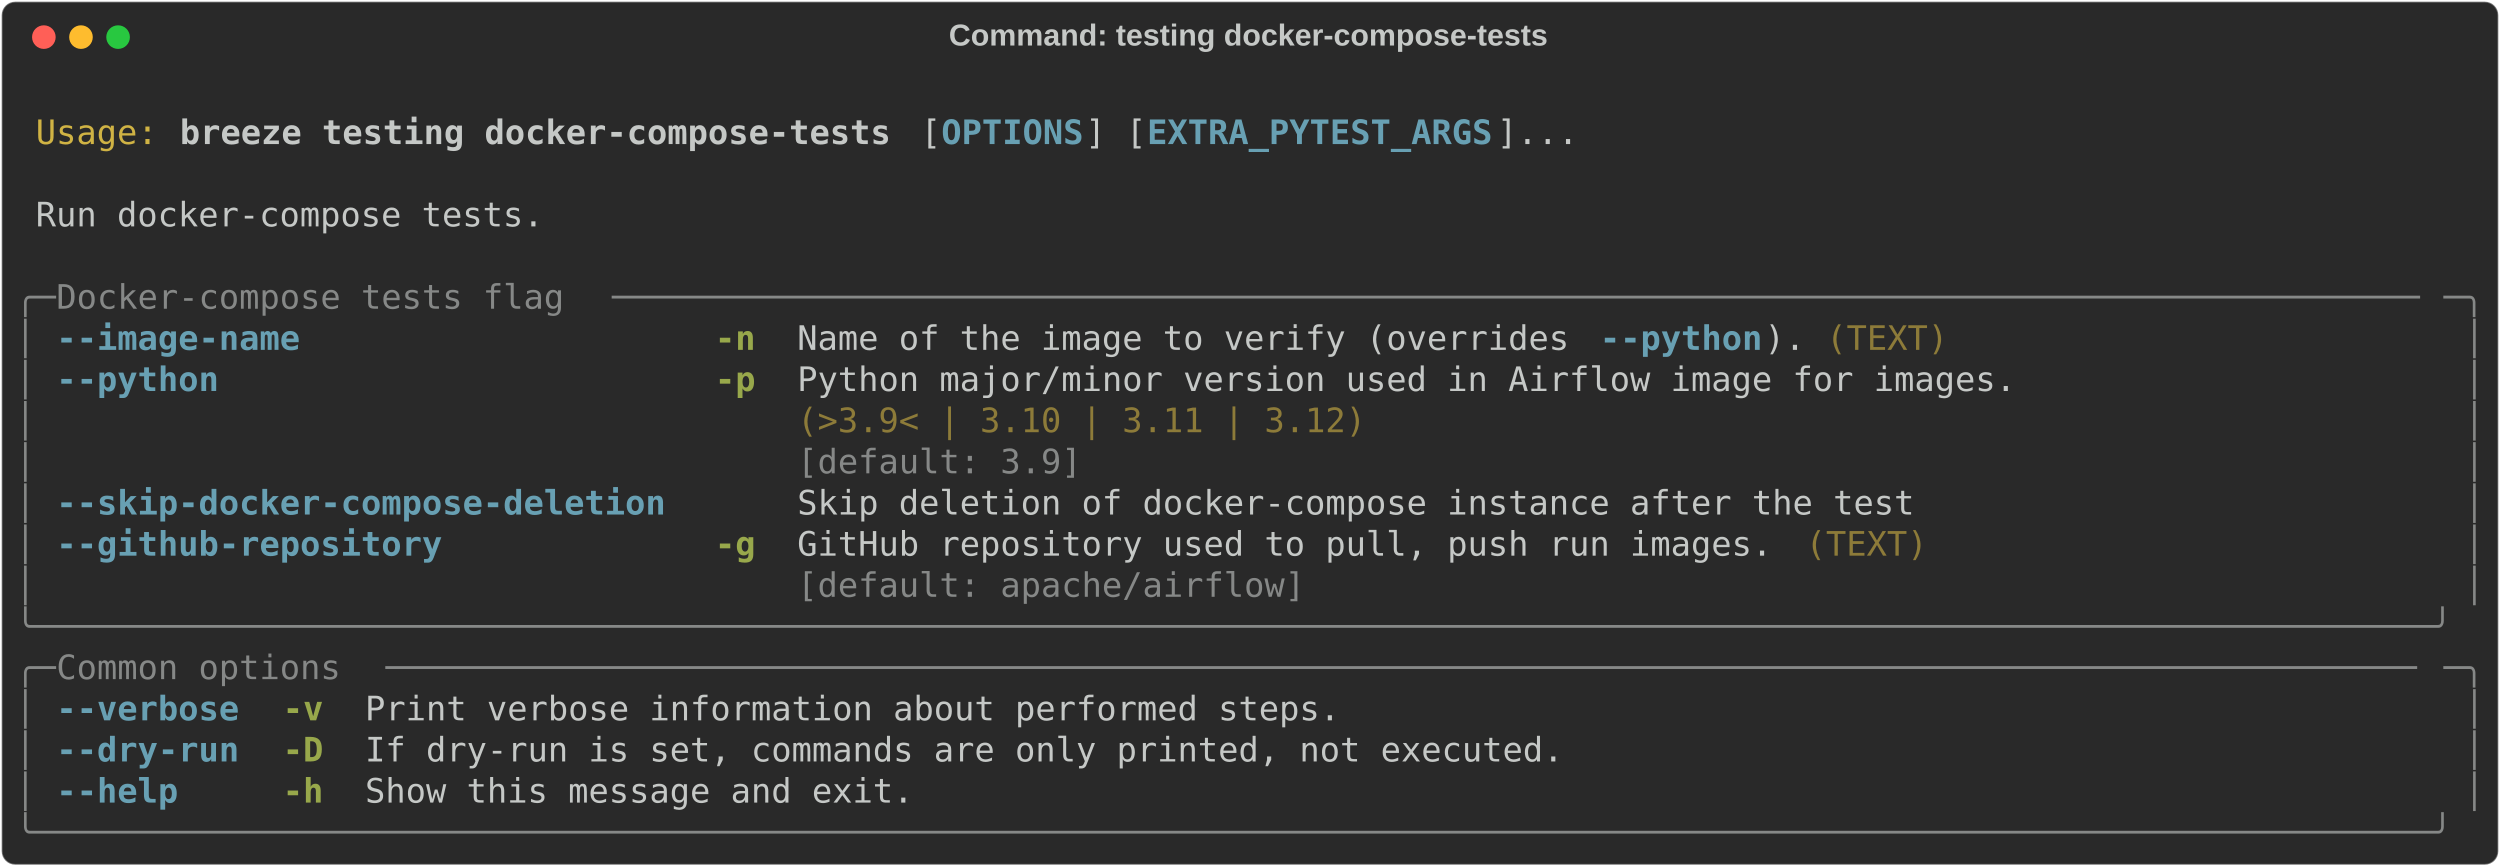
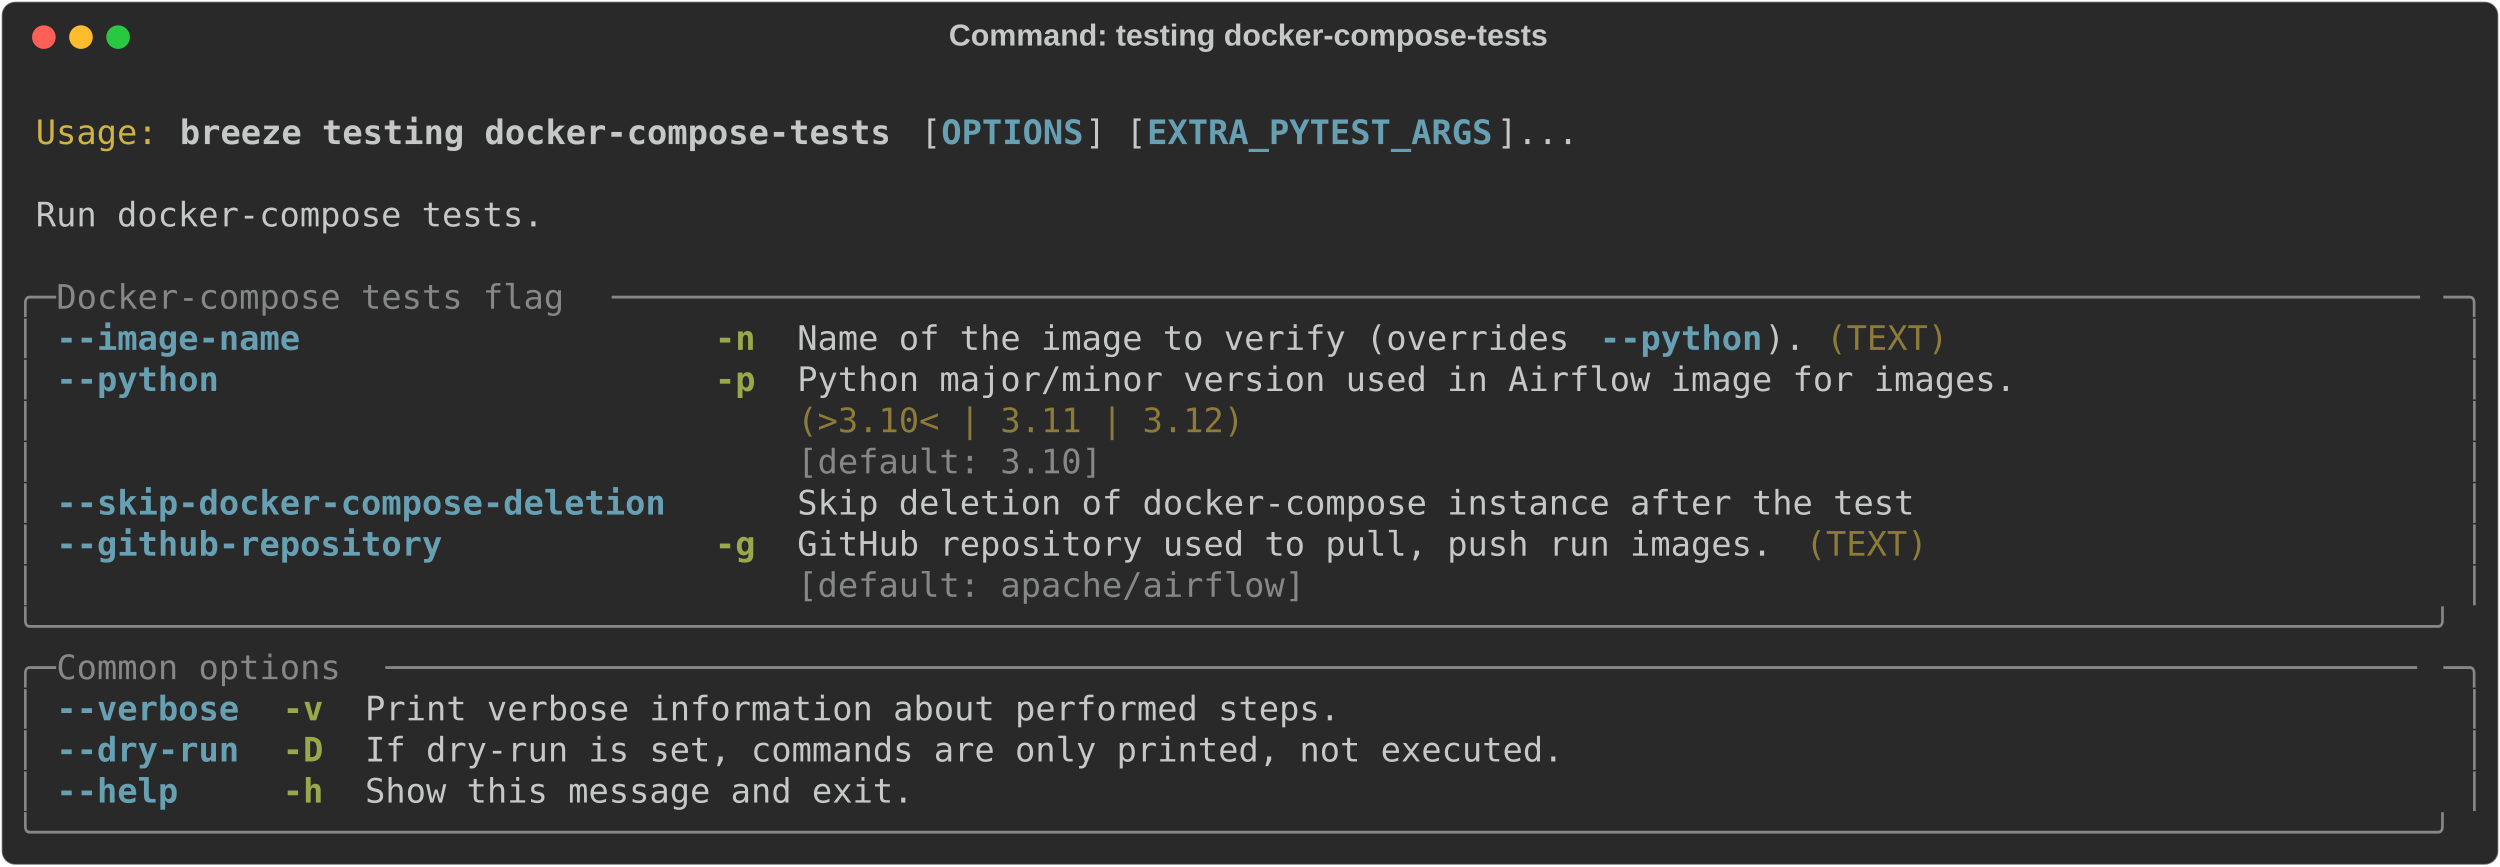
<svg xmlns="http://www.w3.org/2000/svg" class="rich-terminal" viewBox="0 0 1482 513.6">
  <style>

    @font-face {
        font-family: "Fira Code";
        src: local("FiraCode-Regular"),
                url("https://cdnjs.cloudflare.com/ajax/libs/firacode/6.2.0/woff2/FiraCode-Regular.woff2") format("woff2"),
                url("https://cdnjs.cloudflare.com/ajax/libs/firacode/6.2.0/woff/FiraCode-Regular.woff") format("woff");
        font-style: normal;
        font-weight: 400;
    }
    @font-face {
        font-family: "Fira Code";
        src: local("FiraCode-Bold"),
                url("https://cdnjs.cloudflare.com/ajax/libs/firacode/6.2.0/woff2/FiraCode-Bold.woff2") format("woff2"),
                url("https://cdnjs.cloudflare.com/ajax/libs/firacode/6.2.0/woff/FiraCode-Bold.woff") format("woff");
        font-style: bold;
        font-weight: 700;
    }

    .breeze-testing-docker-compose-tests-matrix {
        font-family: Fira Code, monospace;
        font-size: 20px;
        line-height: 24.4px;
        font-variant-east-asian: full-width;
    }

    .breeze-testing-docker-compose-tests-title {
        font-size: 18px;
        font-weight: bold;
        font-family: arial;
    }

    .breeze-testing-docker-compose-tests-r1 { fill: #c5c8c6 }
.breeze-testing-docker-compose-tests-r2 { fill: #d0b344 }
.breeze-testing-docker-compose-tests-r3 { fill: #c5c8c6;font-weight: bold }
.breeze-testing-docker-compose-tests-r4 { fill: #68a0b3;font-weight: bold }
.breeze-testing-docker-compose-tests-r5 { fill: #868887 }
.breeze-testing-docker-compose-tests-r6 { fill: #98a84b;font-weight: bold }
.breeze-testing-docker-compose-tests-r7 { fill: #8d7b39 }
    </style>
  <defs>
    <clipPath id="breeze-testing-docker-compose-tests-clip-terminal">
      <rect x="0" y="0" width="1463.0" height="462.6" />
    </clipPath>
    <clipPath id="breeze-testing-docker-compose-tests-line-0">
      <rect x="0" y="1.5" width="1464" height="24.65" />
    </clipPath>
    <clipPath id="breeze-testing-docker-compose-tests-line-1">
      <rect x="0" y="25.9" width="1464" height="24.65" />
    </clipPath>
    <clipPath id="breeze-testing-docker-compose-tests-line-2">
      <rect x="0" y="50.3" width="1464" height="24.65" />
    </clipPath>
    <clipPath id="breeze-testing-docker-compose-tests-line-3">
      <rect x="0" y="74.7" width="1464" height="24.65" />
    </clipPath>
    <clipPath id="breeze-testing-docker-compose-tests-line-4">
      <rect x="0" y="99.1" width="1464" height="24.65" />
    </clipPath>
    <clipPath id="breeze-testing-docker-compose-tests-line-5">
      <rect x="0" y="123.5" width="1464" height="24.65" />
    </clipPath>
    <clipPath id="breeze-testing-docker-compose-tests-line-6">
      <rect x="0" y="147.9" width="1464" height="24.65" />
    </clipPath>
    <clipPath id="breeze-testing-docker-compose-tests-line-7">
      <rect x="0" y="172.3" width="1464" height="24.65" />
    </clipPath>
    <clipPath id="breeze-testing-docker-compose-tests-line-8">
      <rect x="0" y="196.7" width="1464" height="24.65" />
    </clipPath>
    <clipPath id="breeze-testing-docker-compose-tests-line-9">
      <rect x="0" y="221.1" width="1464" height="24.65" />
    </clipPath>
    <clipPath id="breeze-testing-docker-compose-tests-line-10">
      <rect x="0" y="245.5" width="1464" height="24.65" />
    </clipPath>
    <clipPath id="breeze-testing-docker-compose-tests-line-11">
      <rect x="0" y="269.9" width="1464" height="24.65" />
    </clipPath>
    <clipPath id="breeze-testing-docker-compose-tests-line-12">
      <rect x="0" y="294.3" width="1464" height="24.65" />
    </clipPath>
    <clipPath id="breeze-testing-docker-compose-tests-line-13">
      <rect x="0" y="318.7" width="1464" height="24.65" />
    </clipPath>
    <clipPath id="breeze-testing-docker-compose-tests-line-14">
      <rect x="0" y="343.1" width="1464" height="24.65" />
    </clipPath>
    <clipPath id="breeze-testing-docker-compose-tests-line-15">
      <rect x="0" y="367.5" width="1464" height="24.65" />
    </clipPath>
    <clipPath id="breeze-testing-docker-compose-tests-line-16">
      <rect x="0" y="391.9" width="1464" height="24.65" />
    </clipPath>
    <clipPath id="breeze-testing-docker-compose-tests-line-17">
      <rect x="0" y="416.3" width="1464" height="24.65" />
    </clipPath>
  </defs>
  <rect fill="#292929" stroke="rgba(255,255,255,0.35)" stroke-width="1" x="1" y="1" width="1480" height="511.6" rx="8" />
  <text class="breeze-testing-docker-compose-tests-title" fill="#c5c8c6" text-anchor="middle" x="740" y="27">Command: testing docker-compose-tests</text>
  <g transform="translate(26,22)">
    <circle cx="0" cy="0" r="7" fill="#ff5f57" />
    <circle cx="22" cy="0" r="7" fill="#febc2e" />
    <circle cx="44" cy="0" r="7" fill="#28c840" />
  </g>
  <g transform="translate(9, 41)" clip-path="url(#breeze-testing-docker-compose-tests-clip-terminal)">
    <g class="breeze-testing-docker-compose-tests-matrix">
      <text class="breeze-testing-docker-compose-tests-r1" x="1464" y="20" textLength="12.2" clip-path="url(#breeze-testing-docker-compose-tests-line-0)">
</text>
      <text class="breeze-testing-docker-compose-tests-r2" x="12.2" y="44.4" textLength="73.2" clip-path="url(#breeze-testing-docker-compose-tests-line-1)">Usage:</text>
      <text class="breeze-testing-docker-compose-tests-r3" x="97.6" y="44.4" textLength="427" clip-path="url(#breeze-testing-docker-compose-tests-line-1)">breeze testing docker-compose-tests</text>
      <text class="breeze-testing-docker-compose-tests-r1" x="536.8" y="44.4" textLength="12.2" clip-path="url(#breeze-testing-docker-compose-tests-line-1)">[</text>
      <text class="breeze-testing-docker-compose-tests-r4" x="549" y="44.4" textLength="85.4" clip-path="url(#breeze-testing-docker-compose-tests-line-1)">OPTIONS</text>
      <text class="breeze-testing-docker-compose-tests-r1" x="634.4" y="44.4" textLength="36.6" clip-path="url(#breeze-testing-docker-compose-tests-line-1)">] [</text>
      <text class="breeze-testing-docker-compose-tests-r4" x="671" y="44.4" textLength="207.4" clip-path="url(#breeze-testing-docker-compose-tests-line-1)">EXTRA_PYTEST_ARGS</text>
      <text class="breeze-testing-docker-compose-tests-r1" x="878.4" y="44.4" textLength="48.8" clip-path="url(#breeze-testing-docker-compose-tests-line-1)">]...</text>
      <text class="breeze-testing-docker-compose-tests-r1" x="1464" y="44.4" textLength="12.2" clip-path="url(#breeze-testing-docker-compose-tests-line-1)">
</text>
      <text class="breeze-testing-docker-compose-tests-r1" x="1464" y="68.8" textLength="12.2" clip-path="url(#breeze-testing-docker-compose-tests-line-2)">
</text>
      <text class="breeze-testing-docker-compose-tests-r1" x="12.2" y="93.2" textLength="305" clip-path="url(#breeze-testing-docker-compose-tests-line-3)">Run docker-compose tests.</text>
      <text class="breeze-testing-docker-compose-tests-r1" x="1464" y="93.2" textLength="12.2" clip-path="url(#breeze-testing-docker-compose-tests-line-3)">
</text>
      <text class="breeze-testing-docker-compose-tests-r1" x="1464" y="117.6" textLength="12.2" clip-path="url(#breeze-testing-docker-compose-tests-line-4)">
</text>
      <text class="breeze-testing-docker-compose-tests-r5" x="0" y="142" textLength="24.4" clip-path="url(#breeze-testing-docker-compose-tests-line-5)">╭─</text>
      <text class="breeze-testing-docker-compose-tests-r5" x="24.4" y="142" textLength="329.4" clip-path="url(#breeze-testing-docker-compose-tests-line-5)"> Docker-compose tests flag </text>
      <text class="breeze-testing-docker-compose-tests-r5" x="353.8" y="142" textLength="1085.8" clip-path="url(#breeze-testing-docker-compose-tests-line-5)">─────────────────────────────────────────────────────────────────────────────────────────</text>
      <text class="breeze-testing-docker-compose-tests-r5" x="1439.6" y="142" textLength="24.4" clip-path="url(#breeze-testing-docker-compose-tests-line-5)">─╮</text>
      <text class="breeze-testing-docker-compose-tests-r1" x="1464" y="142" textLength="12.2" clip-path="url(#breeze-testing-docker-compose-tests-line-5)">
</text>
      <text class="breeze-testing-docker-compose-tests-r5" x="0" y="166.4" textLength="12.2" clip-path="url(#breeze-testing-docker-compose-tests-line-6)">│</text>
      <text class="breeze-testing-docker-compose-tests-r4" x="24.4" y="166.4" textLength="146.4" clip-path="url(#breeze-testing-docker-compose-tests-line-6)">--image-name</text>
      <text class="breeze-testing-docker-compose-tests-r6" x="414.8" y="166.4" textLength="24.4" clip-path="url(#breeze-testing-docker-compose-tests-line-6)">-n</text>
      <text class="breeze-testing-docker-compose-tests-r1" x="463.6" y="166.4" textLength="475.8" clip-path="url(#breeze-testing-docker-compose-tests-line-6)">Name of the image to verify (overrides </text>
      <text class="breeze-testing-docker-compose-tests-r4" x="939.4" y="166.4" textLength="97.6" clip-path="url(#breeze-testing-docker-compose-tests-line-6)">--python</text>
      <text class="breeze-testing-docker-compose-tests-r1" x="1037" y="166.4" textLength="24.4" clip-path="url(#breeze-testing-docker-compose-tests-line-6)">).</text>
      <text class="breeze-testing-docker-compose-tests-r7" x="1073.6" y="166.4" textLength="73.2" clip-path="url(#breeze-testing-docker-compose-tests-line-6)">(TEXT)</text>
      <text class="breeze-testing-docker-compose-tests-r5" x="1451.8" y="166.4" textLength="12.2" clip-path="url(#breeze-testing-docker-compose-tests-line-6)">│</text>
      <text class="breeze-testing-docker-compose-tests-r1" x="1464" y="166.4" textLength="12.2" clip-path="url(#breeze-testing-docker-compose-tests-line-6)">
</text>
      <text class="breeze-testing-docker-compose-tests-r5" x="0" y="190.8" textLength="12.2" clip-path="url(#breeze-testing-docker-compose-tests-line-7)">│</text>
      <text class="breeze-testing-docker-compose-tests-r4" x="24.4" y="190.8" textLength="97.6" clip-path="url(#breeze-testing-docker-compose-tests-line-7)">--python</text>
      <text class="breeze-testing-docker-compose-tests-r6" x="414.8" y="190.8" textLength="24.4" clip-path="url(#breeze-testing-docker-compose-tests-line-7)">-p</text>
      <text class="breeze-testing-docker-compose-tests-r1" x="463.6" y="190.8" textLength="732" clip-path="url(#breeze-testing-docker-compose-tests-line-7)">Python major/minor version used in Airflow image for images.</text>
      <text class="breeze-testing-docker-compose-tests-r5" x="1451.8" y="190.8" textLength="12.2" clip-path="url(#breeze-testing-docker-compose-tests-line-7)">│</text>
      <text class="breeze-testing-docker-compose-tests-r1" x="1464" y="190.8" textLength="12.2" clip-path="url(#breeze-testing-docker-compose-tests-line-7)">
</text>
      <text class="breeze-testing-docker-compose-tests-r5" x="0" y="215.2" textLength="12.2" clip-path="url(#breeze-testing-docker-compose-tests-line-8)">│</text>
-       <text class="breeze-testing-docker-compose-tests-r7" x="463.6" y="215.2" textLength="732" clip-path="url(#breeze-testing-docker-compose-tests-line-8)">(&gt;3.9&lt; | 3.10 | 3.11 | 3.12)                                </text>
+       <text class="breeze-testing-docker-compose-tests-r7" x="463.6" y="215.2" textLength="732" clip-path="url(#breeze-testing-docker-compose-tests-line-8)">(&gt;3.10&lt; | 3.11 | 3.12)                                      </text>
      <text class="breeze-testing-docker-compose-tests-r5" x="1451.8" y="215.2" textLength="12.2" clip-path="url(#breeze-testing-docker-compose-tests-line-8)">│</text>
      <text class="breeze-testing-docker-compose-tests-r1" x="1464" y="215.2" textLength="12.2" clip-path="url(#breeze-testing-docker-compose-tests-line-8)">
</text>
      <text class="breeze-testing-docker-compose-tests-r5" x="0" y="239.6" textLength="12.2" clip-path="url(#breeze-testing-docker-compose-tests-line-9)">│</text>
-       <text class="breeze-testing-docker-compose-tests-r5" x="463.6" y="239.6" textLength="732" clip-path="url(#breeze-testing-docker-compose-tests-line-9)">[default: 3.9]                                              </text>
+       <text class="breeze-testing-docker-compose-tests-r5" x="463.6" y="239.6" textLength="732" clip-path="url(#breeze-testing-docker-compose-tests-line-9)">[default: 3.10]                                             </text>
      <text class="breeze-testing-docker-compose-tests-r5" x="1451.8" y="239.6" textLength="12.2" clip-path="url(#breeze-testing-docker-compose-tests-line-9)">│</text>
      <text class="breeze-testing-docker-compose-tests-r1" x="1464" y="239.6" textLength="12.2" clip-path="url(#breeze-testing-docker-compose-tests-line-9)">
</text>
      <text class="breeze-testing-docker-compose-tests-r5" x="0" y="264" textLength="12.2" clip-path="url(#breeze-testing-docker-compose-tests-line-10)">│</text>
      <text class="breeze-testing-docker-compose-tests-r4" x="24.4" y="264" textLength="366" clip-path="url(#breeze-testing-docker-compose-tests-line-10)">--skip-docker-compose-deletion</text>
      <text class="breeze-testing-docker-compose-tests-r1" x="463.6" y="264" textLength="671" clip-path="url(#breeze-testing-docker-compose-tests-line-10)">Skip deletion of docker-compose instance after the test</text>
      <text class="breeze-testing-docker-compose-tests-r5" x="1451.8" y="264" textLength="12.2" clip-path="url(#breeze-testing-docker-compose-tests-line-10)">│</text>
      <text class="breeze-testing-docker-compose-tests-r1" x="1464" y="264" textLength="12.2" clip-path="url(#breeze-testing-docker-compose-tests-line-10)">
</text>
      <text class="breeze-testing-docker-compose-tests-r5" x="0" y="288.4" textLength="12.2" clip-path="url(#breeze-testing-docker-compose-tests-line-11)">│</text>
      <text class="breeze-testing-docker-compose-tests-r4" x="24.4" y="288.4" textLength="231.8" clip-path="url(#breeze-testing-docker-compose-tests-line-11)">--github-repository</text>
      <text class="breeze-testing-docker-compose-tests-r6" x="414.8" y="288.4" textLength="24.4" clip-path="url(#breeze-testing-docker-compose-tests-line-11)">-g</text>
      <text class="breeze-testing-docker-compose-tests-r1" x="463.6" y="288.4" textLength="585.6" clip-path="url(#breeze-testing-docker-compose-tests-line-11)">GitHub repository used to pull, push run images.</text>
      <text class="breeze-testing-docker-compose-tests-r7" x="1061.4" y="288.4" textLength="73.2" clip-path="url(#breeze-testing-docker-compose-tests-line-11)">(TEXT)</text>
      <text class="breeze-testing-docker-compose-tests-r5" x="1451.8" y="288.4" textLength="12.2" clip-path="url(#breeze-testing-docker-compose-tests-line-11)">│</text>
      <text class="breeze-testing-docker-compose-tests-r1" x="1464" y="288.4" textLength="12.2" clip-path="url(#breeze-testing-docker-compose-tests-line-11)">
</text>
      <text class="breeze-testing-docker-compose-tests-r5" x="0" y="312.8" textLength="12.2" clip-path="url(#breeze-testing-docker-compose-tests-line-12)">│</text>
      <text class="breeze-testing-docker-compose-tests-r5" x="463.6" y="312.8" textLength="585.6" clip-path="url(#breeze-testing-docker-compose-tests-line-12)">[default: apache/airflow]                       </text>
      <text class="breeze-testing-docker-compose-tests-r5" x="1451.8" y="312.8" textLength="12.2" clip-path="url(#breeze-testing-docker-compose-tests-line-12)">│</text>
      <text class="breeze-testing-docker-compose-tests-r1" x="1464" y="312.8" textLength="12.2" clip-path="url(#breeze-testing-docker-compose-tests-line-12)">
</text>
      <text class="breeze-testing-docker-compose-tests-r5" x="0" y="337.2" textLength="1464" clip-path="url(#breeze-testing-docker-compose-tests-line-13)">╰──────────────────────────────────────────────────────────────────────────────────────────────────────────────────────╯</text>
      <text class="breeze-testing-docker-compose-tests-r1" x="1464" y="337.2" textLength="12.2" clip-path="url(#breeze-testing-docker-compose-tests-line-13)">
</text>
      <text class="breeze-testing-docker-compose-tests-r5" x="0" y="361.6" textLength="24.4" clip-path="url(#breeze-testing-docker-compose-tests-line-14)">╭─</text>
      <text class="breeze-testing-docker-compose-tests-r5" x="24.4" y="361.6" textLength="195.2" clip-path="url(#breeze-testing-docker-compose-tests-line-14)"> Common options </text>
      <text class="breeze-testing-docker-compose-tests-r5" x="219.6" y="361.6" textLength="1220" clip-path="url(#breeze-testing-docker-compose-tests-line-14)">────────────────────────────────────────────────────────────────────────────────────────────────────</text>
      <text class="breeze-testing-docker-compose-tests-r5" x="1439.6" y="361.6" textLength="24.4" clip-path="url(#breeze-testing-docker-compose-tests-line-14)">─╮</text>
      <text class="breeze-testing-docker-compose-tests-r1" x="1464" y="361.6" textLength="12.2" clip-path="url(#breeze-testing-docker-compose-tests-line-14)">
</text>
      <text class="breeze-testing-docker-compose-tests-r5" x="0" y="386" textLength="12.2" clip-path="url(#breeze-testing-docker-compose-tests-line-15)">│</text>
      <text class="breeze-testing-docker-compose-tests-r4" x="24.4" y="386" textLength="109.8" clip-path="url(#breeze-testing-docker-compose-tests-line-15)">--verbose</text>
      <text class="breeze-testing-docker-compose-tests-r6" x="158.6" y="386" textLength="24.4" clip-path="url(#breeze-testing-docker-compose-tests-line-15)">-v</text>
      <text class="breeze-testing-docker-compose-tests-r1" x="207.4" y="386" textLength="585.6" clip-path="url(#breeze-testing-docker-compose-tests-line-15)">Print verbose information about performed steps.</text>
      <text class="breeze-testing-docker-compose-tests-r5" x="1451.8" y="386" textLength="12.2" clip-path="url(#breeze-testing-docker-compose-tests-line-15)">│</text>
      <text class="breeze-testing-docker-compose-tests-r1" x="1464" y="386" textLength="12.2" clip-path="url(#breeze-testing-docker-compose-tests-line-15)">
</text>
      <text class="breeze-testing-docker-compose-tests-r5" x="0" y="410.4" textLength="12.2" clip-path="url(#breeze-testing-docker-compose-tests-line-16)">│</text>
      <text class="breeze-testing-docker-compose-tests-r4" x="24.4" y="410.4" textLength="109.8" clip-path="url(#breeze-testing-docker-compose-tests-line-16)">--dry-run</text>
      <text class="breeze-testing-docker-compose-tests-r6" x="158.6" y="410.4" textLength="24.4" clip-path="url(#breeze-testing-docker-compose-tests-line-16)">-D</text>
      <text class="breeze-testing-docker-compose-tests-r1" x="207.4" y="410.4" textLength="719.8" clip-path="url(#breeze-testing-docker-compose-tests-line-16)">If dry-run is set, commands are only printed, not executed.</text>
      <text class="breeze-testing-docker-compose-tests-r5" x="1451.8" y="410.4" textLength="12.2" clip-path="url(#breeze-testing-docker-compose-tests-line-16)">│</text>
      <text class="breeze-testing-docker-compose-tests-r1" x="1464" y="410.4" textLength="12.2" clip-path="url(#breeze-testing-docker-compose-tests-line-16)">
</text>
      <text class="breeze-testing-docker-compose-tests-r5" x="0" y="434.8" textLength="12.2" clip-path="url(#breeze-testing-docker-compose-tests-line-17)">│</text>
      <text class="breeze-testing-docker-compose-tests-r4" x="24.4" y="434.8" textLength="73.2" clip-path="url(#breeze-testing-docker-compose-tests-line-17)">--help</text>
      <text class="breeze-testing-docker-compose-tests-r6" x="158.6" y="434.8" textLength="24.4" clip-path="url(#breeze-testing-docker-compose-tests-line-17)">-h</text>
      <text class="breeze-testing-docker-compose-tests-r1" x="207.4" y="434.8" textLength="329.4" clip-path="url(#breeze-testing-docker-compose-tests-line-17)">Show this message and exit.</text>
      <text class="breeze-testing-docker-compose-tests-r5" x="1451.8" y="434.8" textLength="12.2" clip-path="url(#breeze-testing-docker-compose-tests-line-17)">│</text>
      <text class="breeze-testing-docker-compose-tests-r1" x="1464" y="434.8" textLength="12.2" clip-path="url(#breeze-testing-docker-compose-tests-line-17)">
</text>
      <text class="breeze-testing-docker-compose-tests-r5" x="0" y="459.2" textLength="1464" clip-path="url(#breeze-testing-docker-compose-tests-line-18)">╰──────────────────────────────────────────────────────────────────────────────────────────────────────────────────────╯</text>
      <text class="breeze-testing-docker-compose-tests-r1" x="1464" y="459.2" textLength="12.2" clip-path="url(#breeze-testing-docker-compose-tests-line-18)">
</text>
    </g>
  </g>
</svg>
